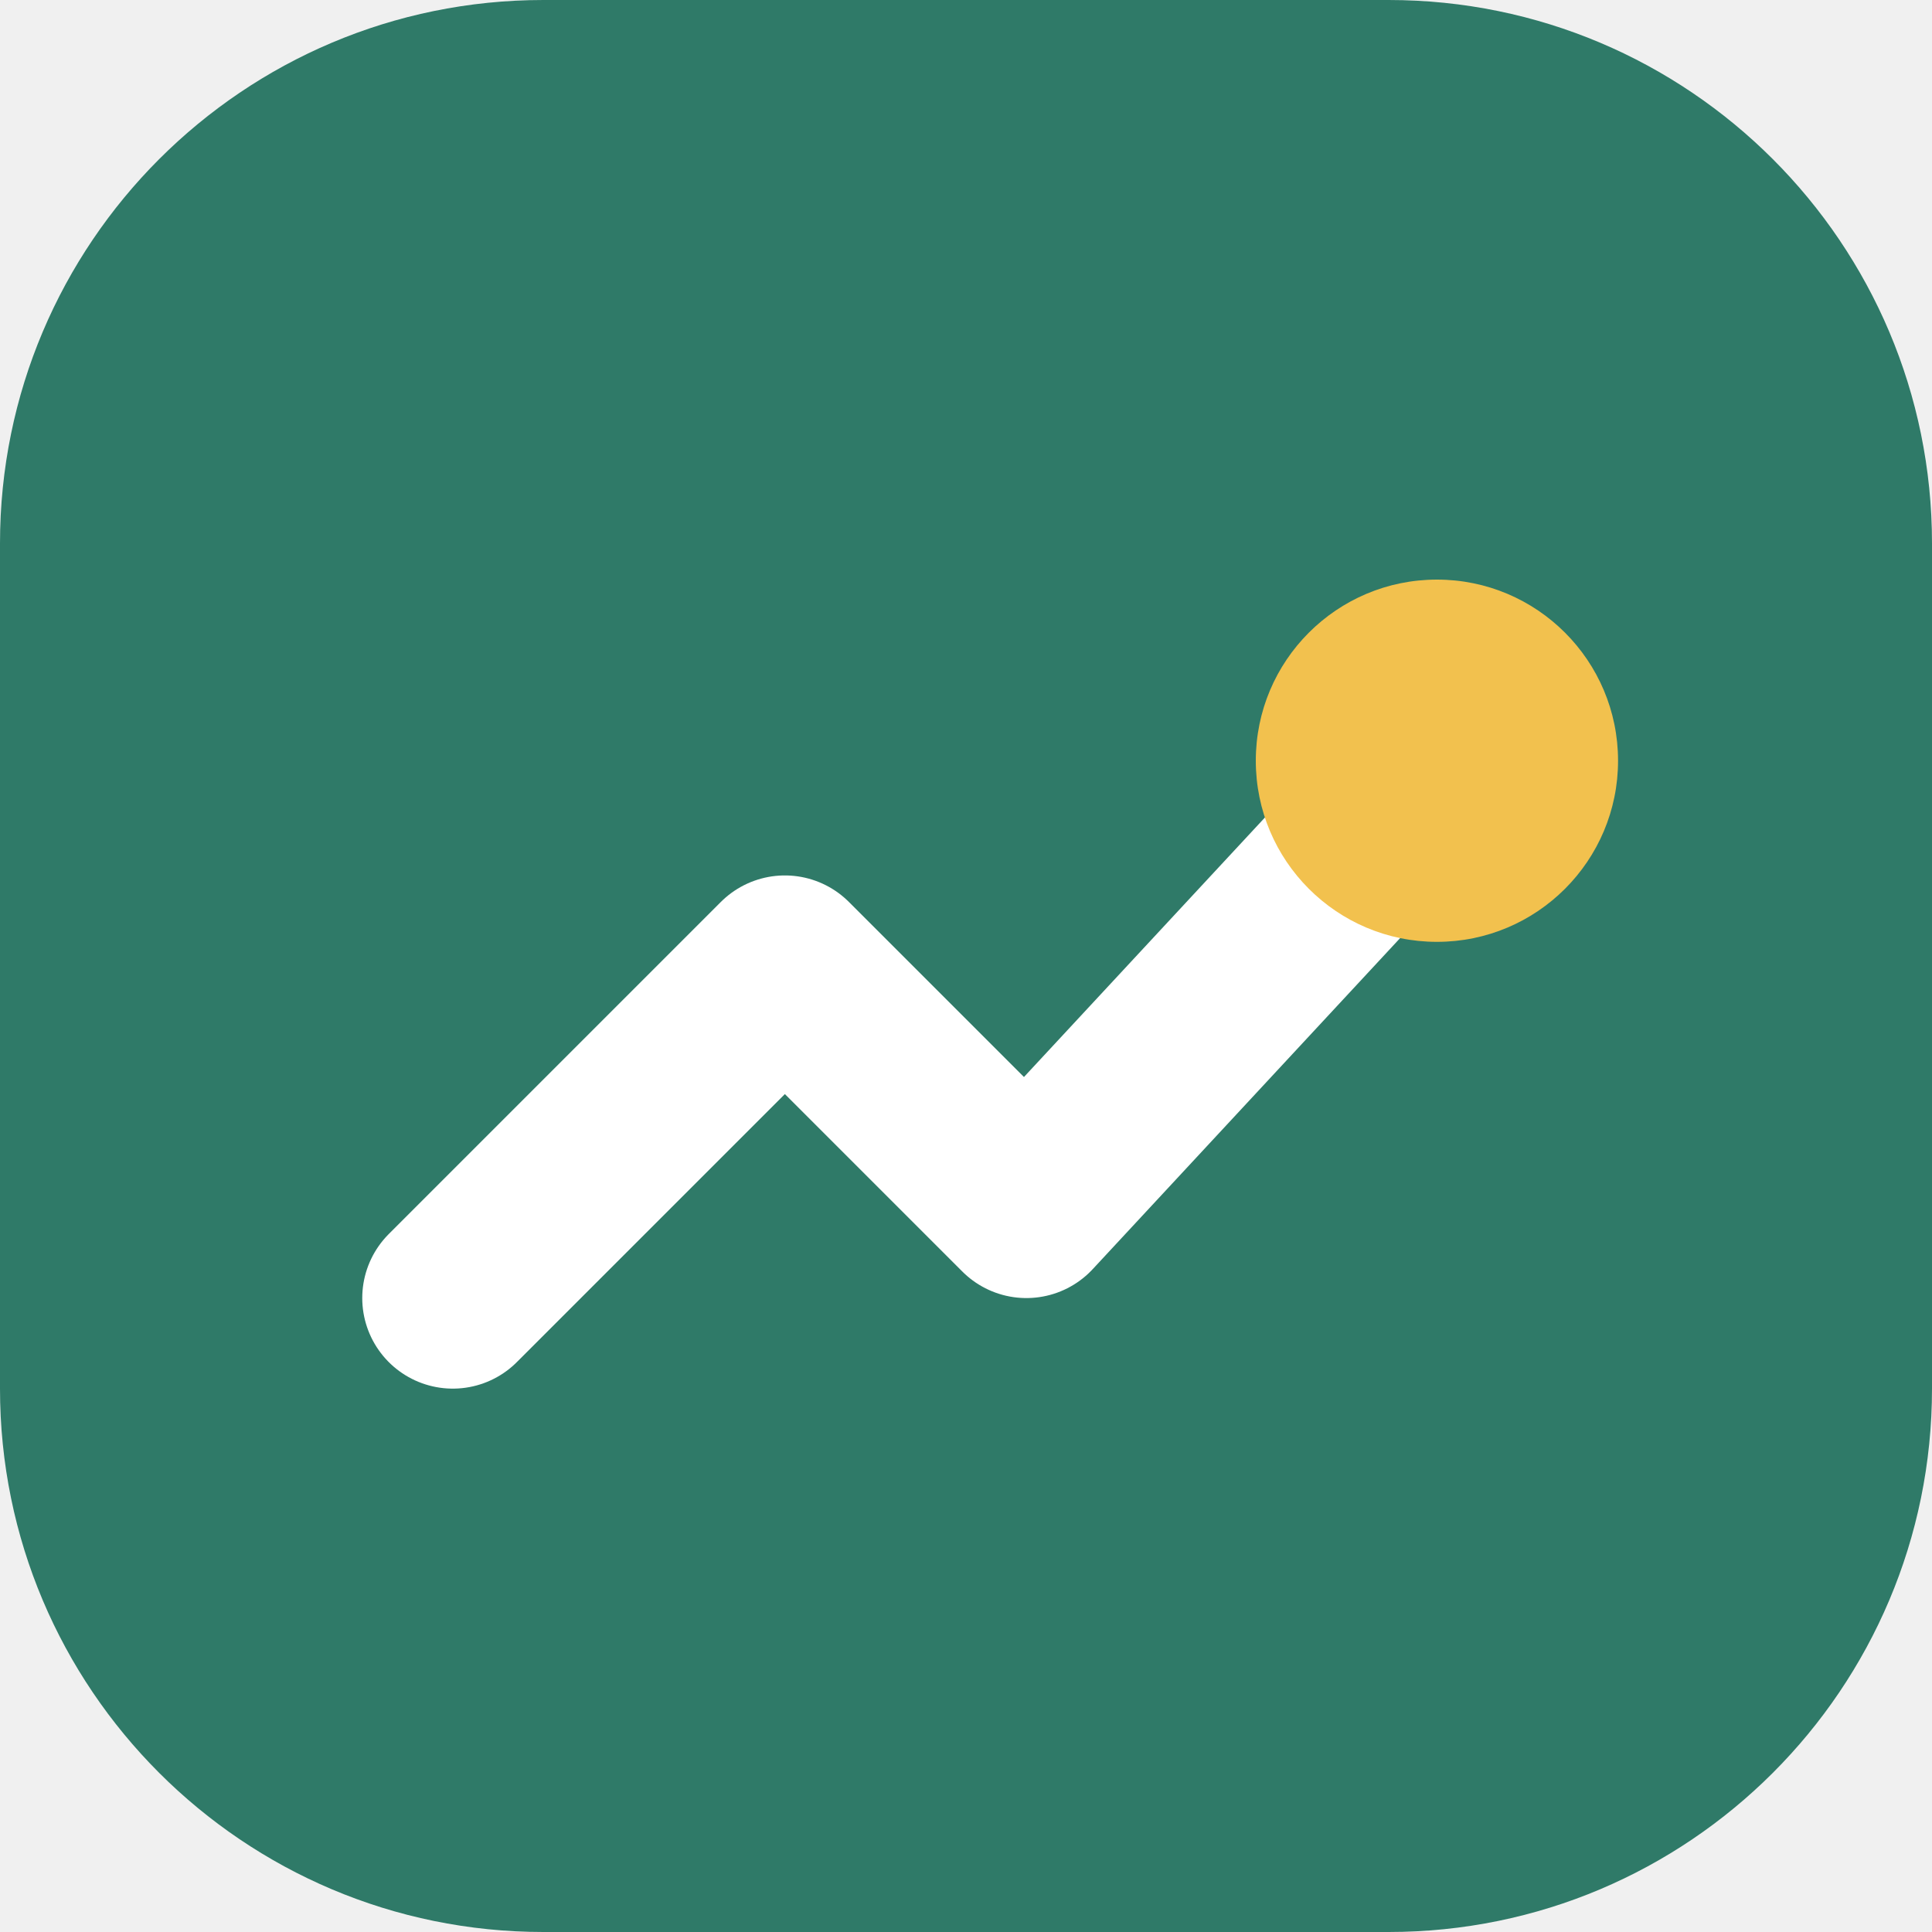
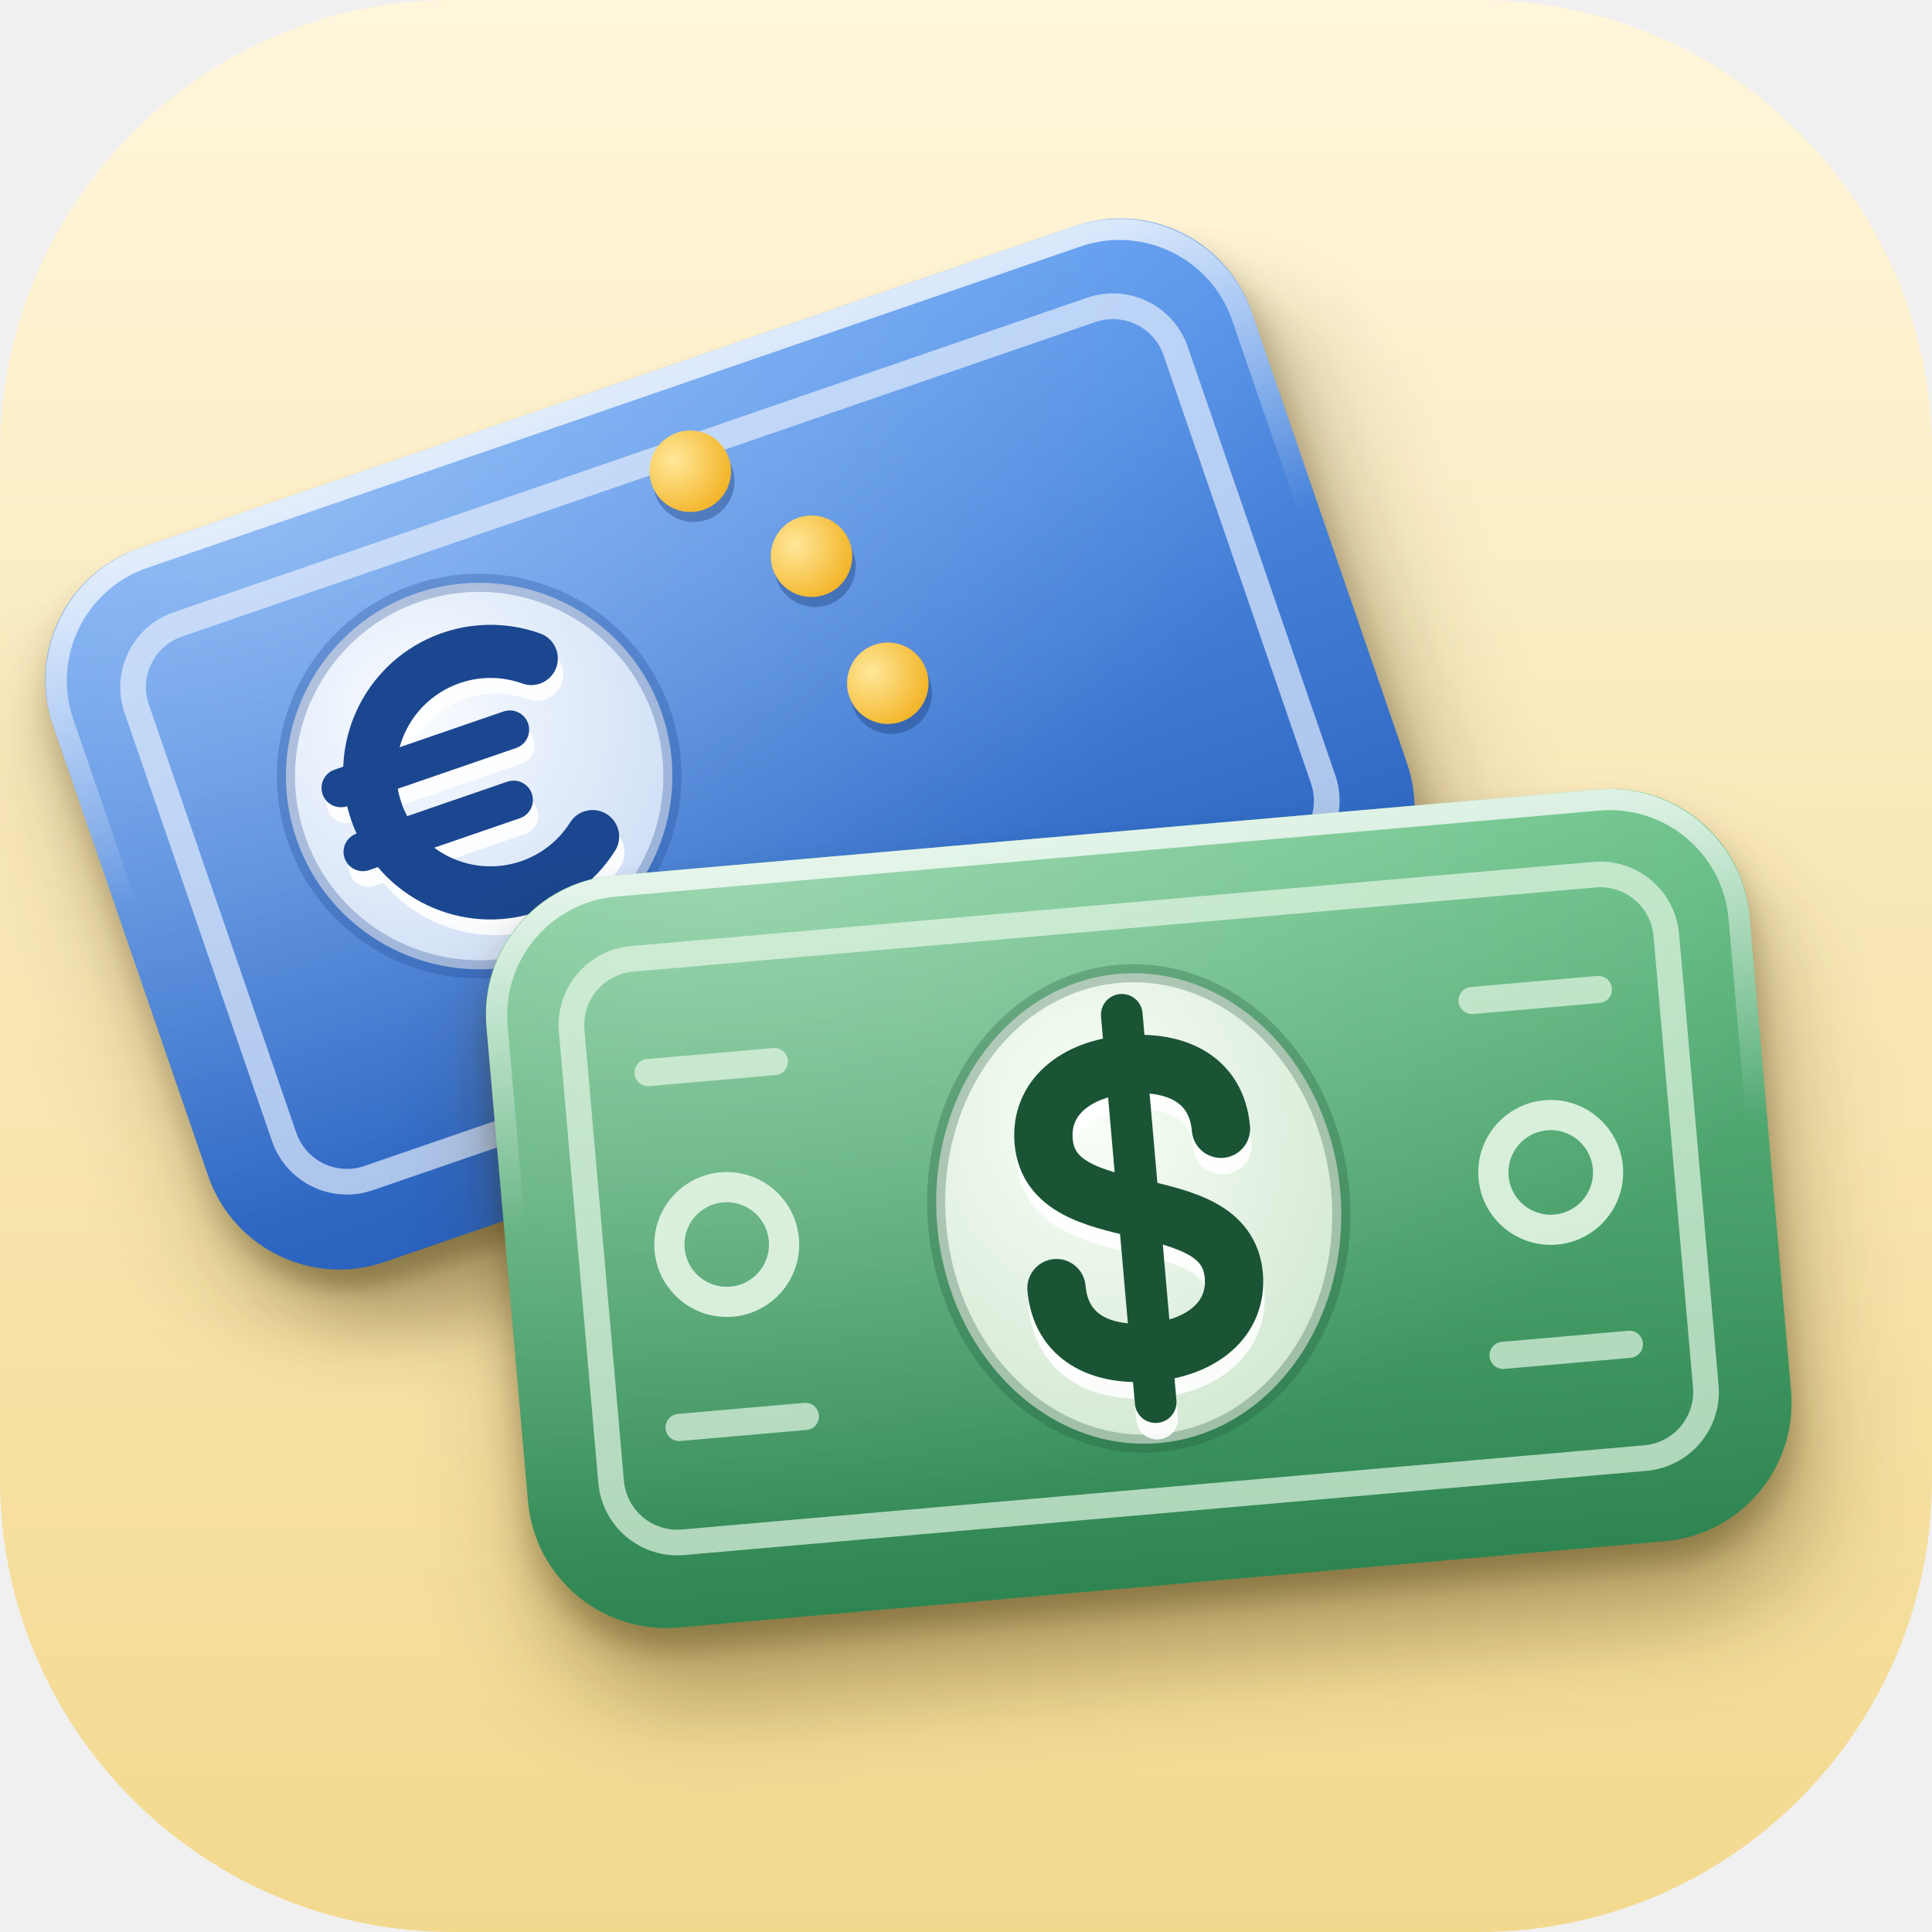
- <svg xmlns="http://www.w3.org/2000/svg" viewBox="0 0 32 32">
-   <rect width="32" height="32" rx="9" fill="#2F7A68" />
-   <path d="M7.5 21.5l5.5-5.5 4 4 6.5-7" stroke="#fff" stroke-width="3" fill="none" stroke-linecap="round" stroke-linejoin="round" />
-   <circle cx="23.8" cy="12.6" r="3" fill="#F2C14E" />
+ <svg xmlns="http://www.w3.org/2000/svg" viewBox="0 0 64 64">
+   <defs>
+     <filter id="sh" x="-30%" y="-40%" width="160%" height="200%">
+       <feGaussianBlur stdDeviation="1.7" />
+     </filter>
+     <filter id="sh2" x="-30%" y="-40%" width="160%" height="200%">
+       <feGaussianBlur stdDeviation=".5" />
+     </filter>
+     <linearGradient id="hl" x1="0" y1="0" x2="0" y2="1">
+       <stop offset="0" stop-color="#fff" stop-opacity=".75" />
+       <stop offset=".45" stop-color="#fff" stop-opacity="0" />
+     </linearGradient>
+     <linearGradient id="gd" x1="0" y1="0" x2="0" y2="1">
+       <stop offset="0" stop-color="#6CC48A" />
+       <stop offset="1" stop-color="#2E8552" />
+     </linearGradient>
+     <linearGradient id="ge" x1="0" y1="0" x2="0" y2="1">
+       <stop offset="0" stop-color="#5E9CF0" />
+       <stop offset="1" stop-color="#2A62BE" />
+     </linearGradient>
+     <radialGradient id="md" cx=".4" cy=".3" r=".8">
+       <stop offset="0" stop-color="#FAFFF8" />
+       <stop offset="1" stop-color="#CFE6CF" />
+     </radialGradient>
+     <radialGradient id="me" cx=".4" cy=".3" r=".8">
+       <stop offset="0" stop-color="#FAFCFF" />
+       <stop offset="1" stop-color="#CBDCF5" />
+     </radialGradient>
+     <radialGradient id="gold" cx=".35" cy=".3" r=".8">
+       <stop offset="0" stop-color="#FFE89A" />
+       <stop offset="1" stop-color="#F2B01E" />
+     </radialGradient>
+     <radialGradient id="sheen" cx=".2" cy="0" r=".9">
+       <stop offset="0" stop-color="#fff" stop-opacity=".32" />
+       <stop offset="1" stop-color="#fff" stop-opacity="0" />
+     </radialGradient>
+     <linearGradient id="bg" x1="0" y1="0" x2="0" y2="1">
+       <stop offset="0" stop-color="#FFF6DC" />
+       <stop offset="1" stop-color="#F3D98E" />
+     </linearGradient>
+     <clipPath id="cn">
+       <rect width="42" height="25" rx="4.6" />
+     </clipPath>
+   </defs>
+   <rect width="64" height="64" rx="15" fill="url(#bg)" />
+   <g transform="translate(32 32) scale(1) translate(-32 -32)">
+     <g transform="rotate(-19 32 32) translate(6 10)">
+       <rect x=".4" y="2.6" width="42" height="25" rx="4.6" fill="#3A2A00" opacity=".36" filter="url(#sh)" />
+       <rect y=".7" width="42" height="25" rx="4.6" fill="#3A2A00" opacity=".32" filter="url(#sh2)" />
+       <rect width="42" height="25" rx="4.6" fill="url(#ge)" />
+       <rect width="42" height="25" fill="url(#sheen)" clip-path="url(#cn)" />
+       <rect x=".35" y=".35" width="41.3" height="24.3" rx="4.3" fill="none" stroke="url(#hl)" stroke-width=".7" />
+       <rect x="2.8" y="2.8" width="36.4" height="19.4" rx="2.2" fill="none" stroke="#E3EDFC" stroke-width=".85" opacity=".7" />
+       <circle cx="12.8" cy="10.8" r="6.4" fill="url(#me)" stroke="#1B4790" stroke-opacity=".28" stroke-width=".6" />
+       <g transform="translate(13.3 11.35) scale(0.8)" fill="none" stroke="#fff" stroke-linecap="round" opacity="0.9">
+         <path stroke-width="2.2" d="M3 -3.9A5 5 0 1 0 3 3.9" />
+         <path stroke-width="1.6" d="M-6.200 -1.4H1.2M-6.200 1.4H.4" />
+       </g>
+       <g transform="translate(13.3 10.8) scale(0.8)" fill="none" stroke="#1B4790" stroke-linecap="round" opacity="1">
+         <path stroke-width="2.2" d="M3 -3.9A5 5 0 1 0 3 3.9" />
+         <path stroke-width="1.6" d="M-6.200 -1.4H1.2M-6.200 1.4H.4" />
+       </g>
+       <circle cx="22.70" cy="3.88" r="1.35" fill="#12306A" opacity=".35" />
+       <circle cx="22.70" cy="3.53" r="1.35" fill="url(#gold)" />
+       <circle cx="25.58" cy="7.85" r="1.35" fill="#12306A" opacity=".35" />
+       <circle cx="25.58" cy="7.50" r="1.35" fill="url(#gold)" />
+       <circle cx="26.60" cy="12.65" r="1.35" fill="#12306A" opacity=".35" />
+       <circle cx="26.60" cy="12.30" r="1.35" fill="url(#gold)" />
+     </g>
+     <g transform="rotate(-5 32 32) translate(16 28)">
+       <rect x=".4" y="2.6" width="42" height="25" rx="4.6" fill="#3A2A00" opacity=".36" filter="url(#sh)" />
+       <rect y=".7" width="42" height="25" rx="4.6" fill="#3A2A00" opacity=".32" filter="url(#sh2)" />
+       <rect width="42" height="25" rx="4.6" fill="url(#gd)" />
+       <rect width="42" height="25" fill="url(#sheen)" clip-path="url(#cn)" />
+       <rect x=".35" y=".35" width="41.3" height="24.3" rx="4.3" fill="none" stroke="url(#hl)" stroke-width=".7" />
+       <rect x="2.8" y="2.8" width="36.4" height="19.4" rx="2.2" fill="none" stroke="#E6F6E6" stroke-width=".85" opacity=".7" />
+       <ellipse cx="21" cy="12.5" rx="6.7" ry="7.8" fill="url(#md)" stroke="#1C5536" stroke-opacity=".28" stroke-width=".6" />
+       <g transform="translate(21 13.05) scale(0.92)" fill="none" stroke="#fff" stroke-linecap="round" opacity="0.9">
+         <path stroke-width="2.1" d="M3.2 -2.6C3.2 -4.4 1.8 -5.2 0 -5.2S-3.2 -4.3 -3.2 -2.7C-3.2 .6 3.2 -.6 3.2 2.7C3.2 4.3 1.8 5.2 0 5.2S-3.2 4.4 -3.2 2.6" />
+         <path stroke-width="1.5" d="M0 -7V7" />
+       </g>
+       <g transform="translate(21 12.5) scale(0.92)" fill="none" stroke="#1A5435" stroke-linecap="round" opacity="1">
+         <path stroke-width="2.1" d="M3.2 -2.6C3.2 -4.4 1.8 -5.2 0 -5.2S-3.2 -4.3 -3.2 -2.7C-3.2 .6 3.2 -.6 3.2 2.7C3.2 4.3 1.8 5.2 0 5.2S-3.2 4.4 -3.2 2.6" />
+         <path stroke-width="1.5" d="M0 -7V7" />
+       </g>
+       <circle cx="7.3" cy="12.5" r="1.9" fill="none" stroke="#E6F6E6" stroke-width="1" opacity=".9" />
+       <circle cx="34.7" cy="12.5" r="1.9" fill="none" stroke="#E6F6E6" stroke-width="1" opacity=".9" />
+       <path d="M5.2 6.6H9.4" stroke="#E6F6E6" stroke-width=".9" stroke-linecap="round" opacity=".7" />
+       <path d="M5.2 18.4H9.4" stroke="#E6F6E6" stroke-width=".9" stroke-linecap="round" opacity=".7" />
+       <path d="M32.6 6.6H36.8" stroke="#E6F6E6" stroke-width=".9" stroke-linecap="round" opacity=".7" />
+       <path d="M32.6 18.4H36.8" stroke="#E6F6E6" stroke-width=".9" stroke-linecap="round" opacity=".7" />
+     </g>
+   </g>
</svg>
